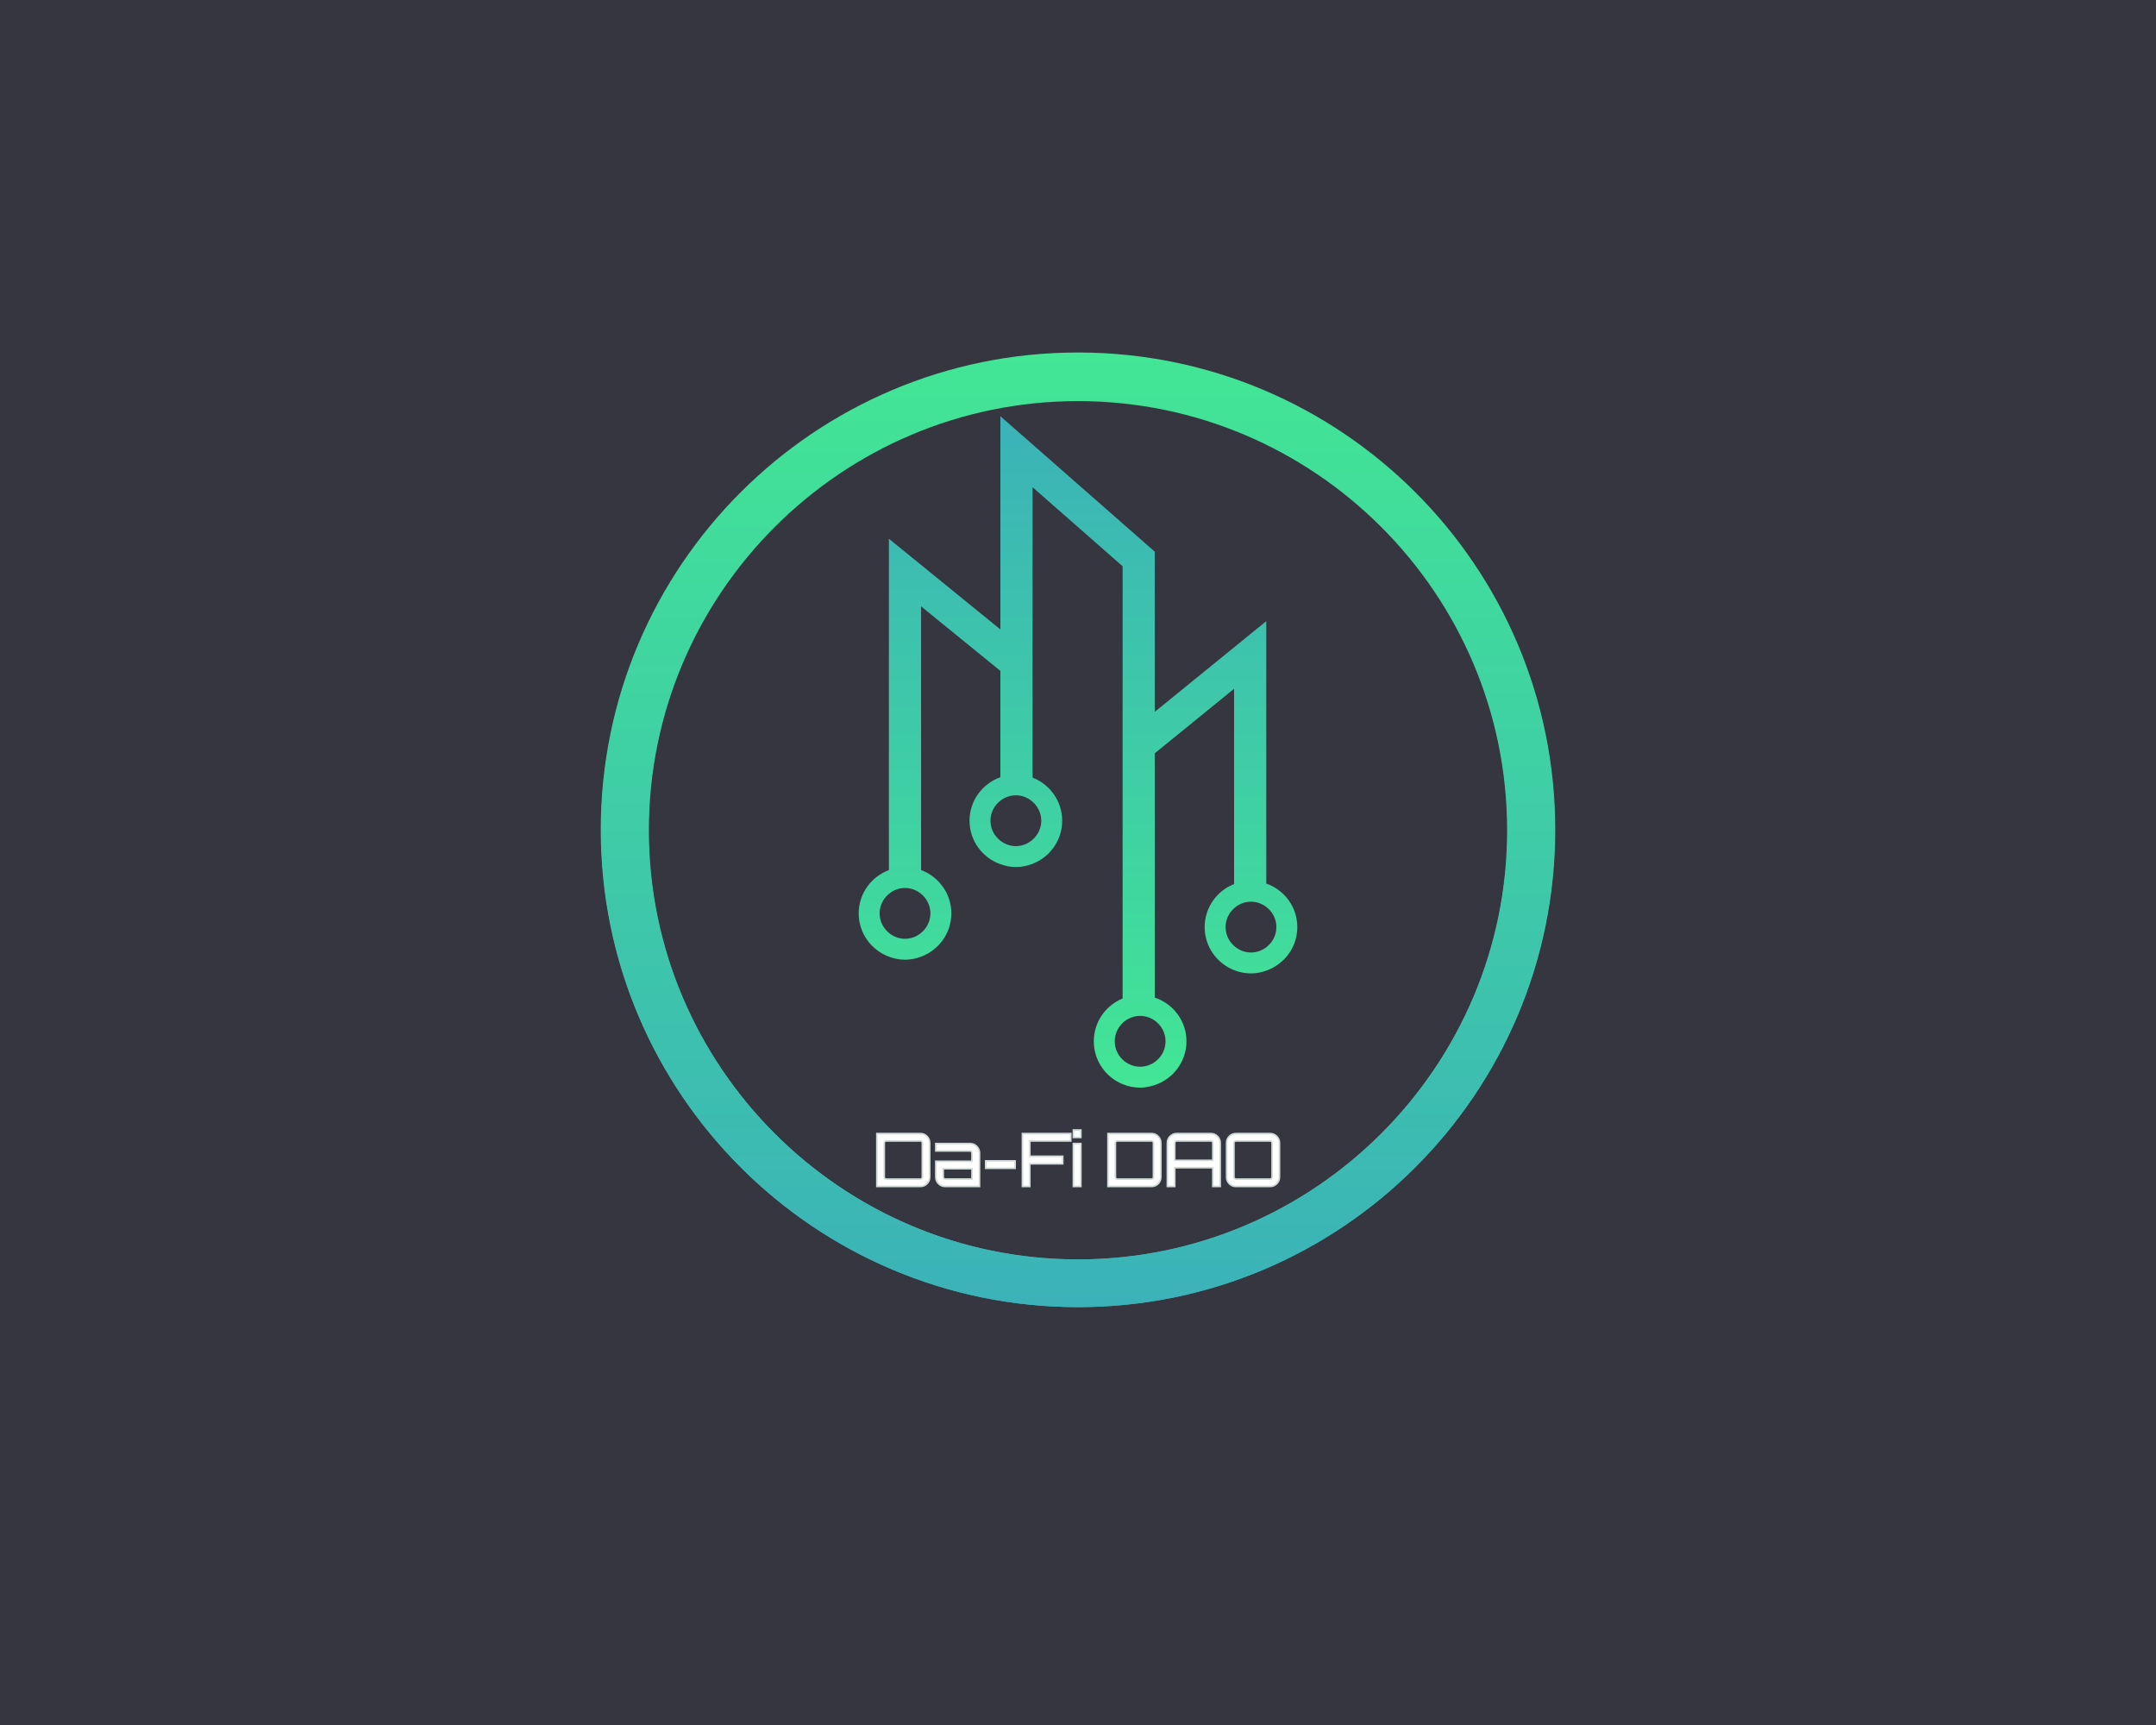
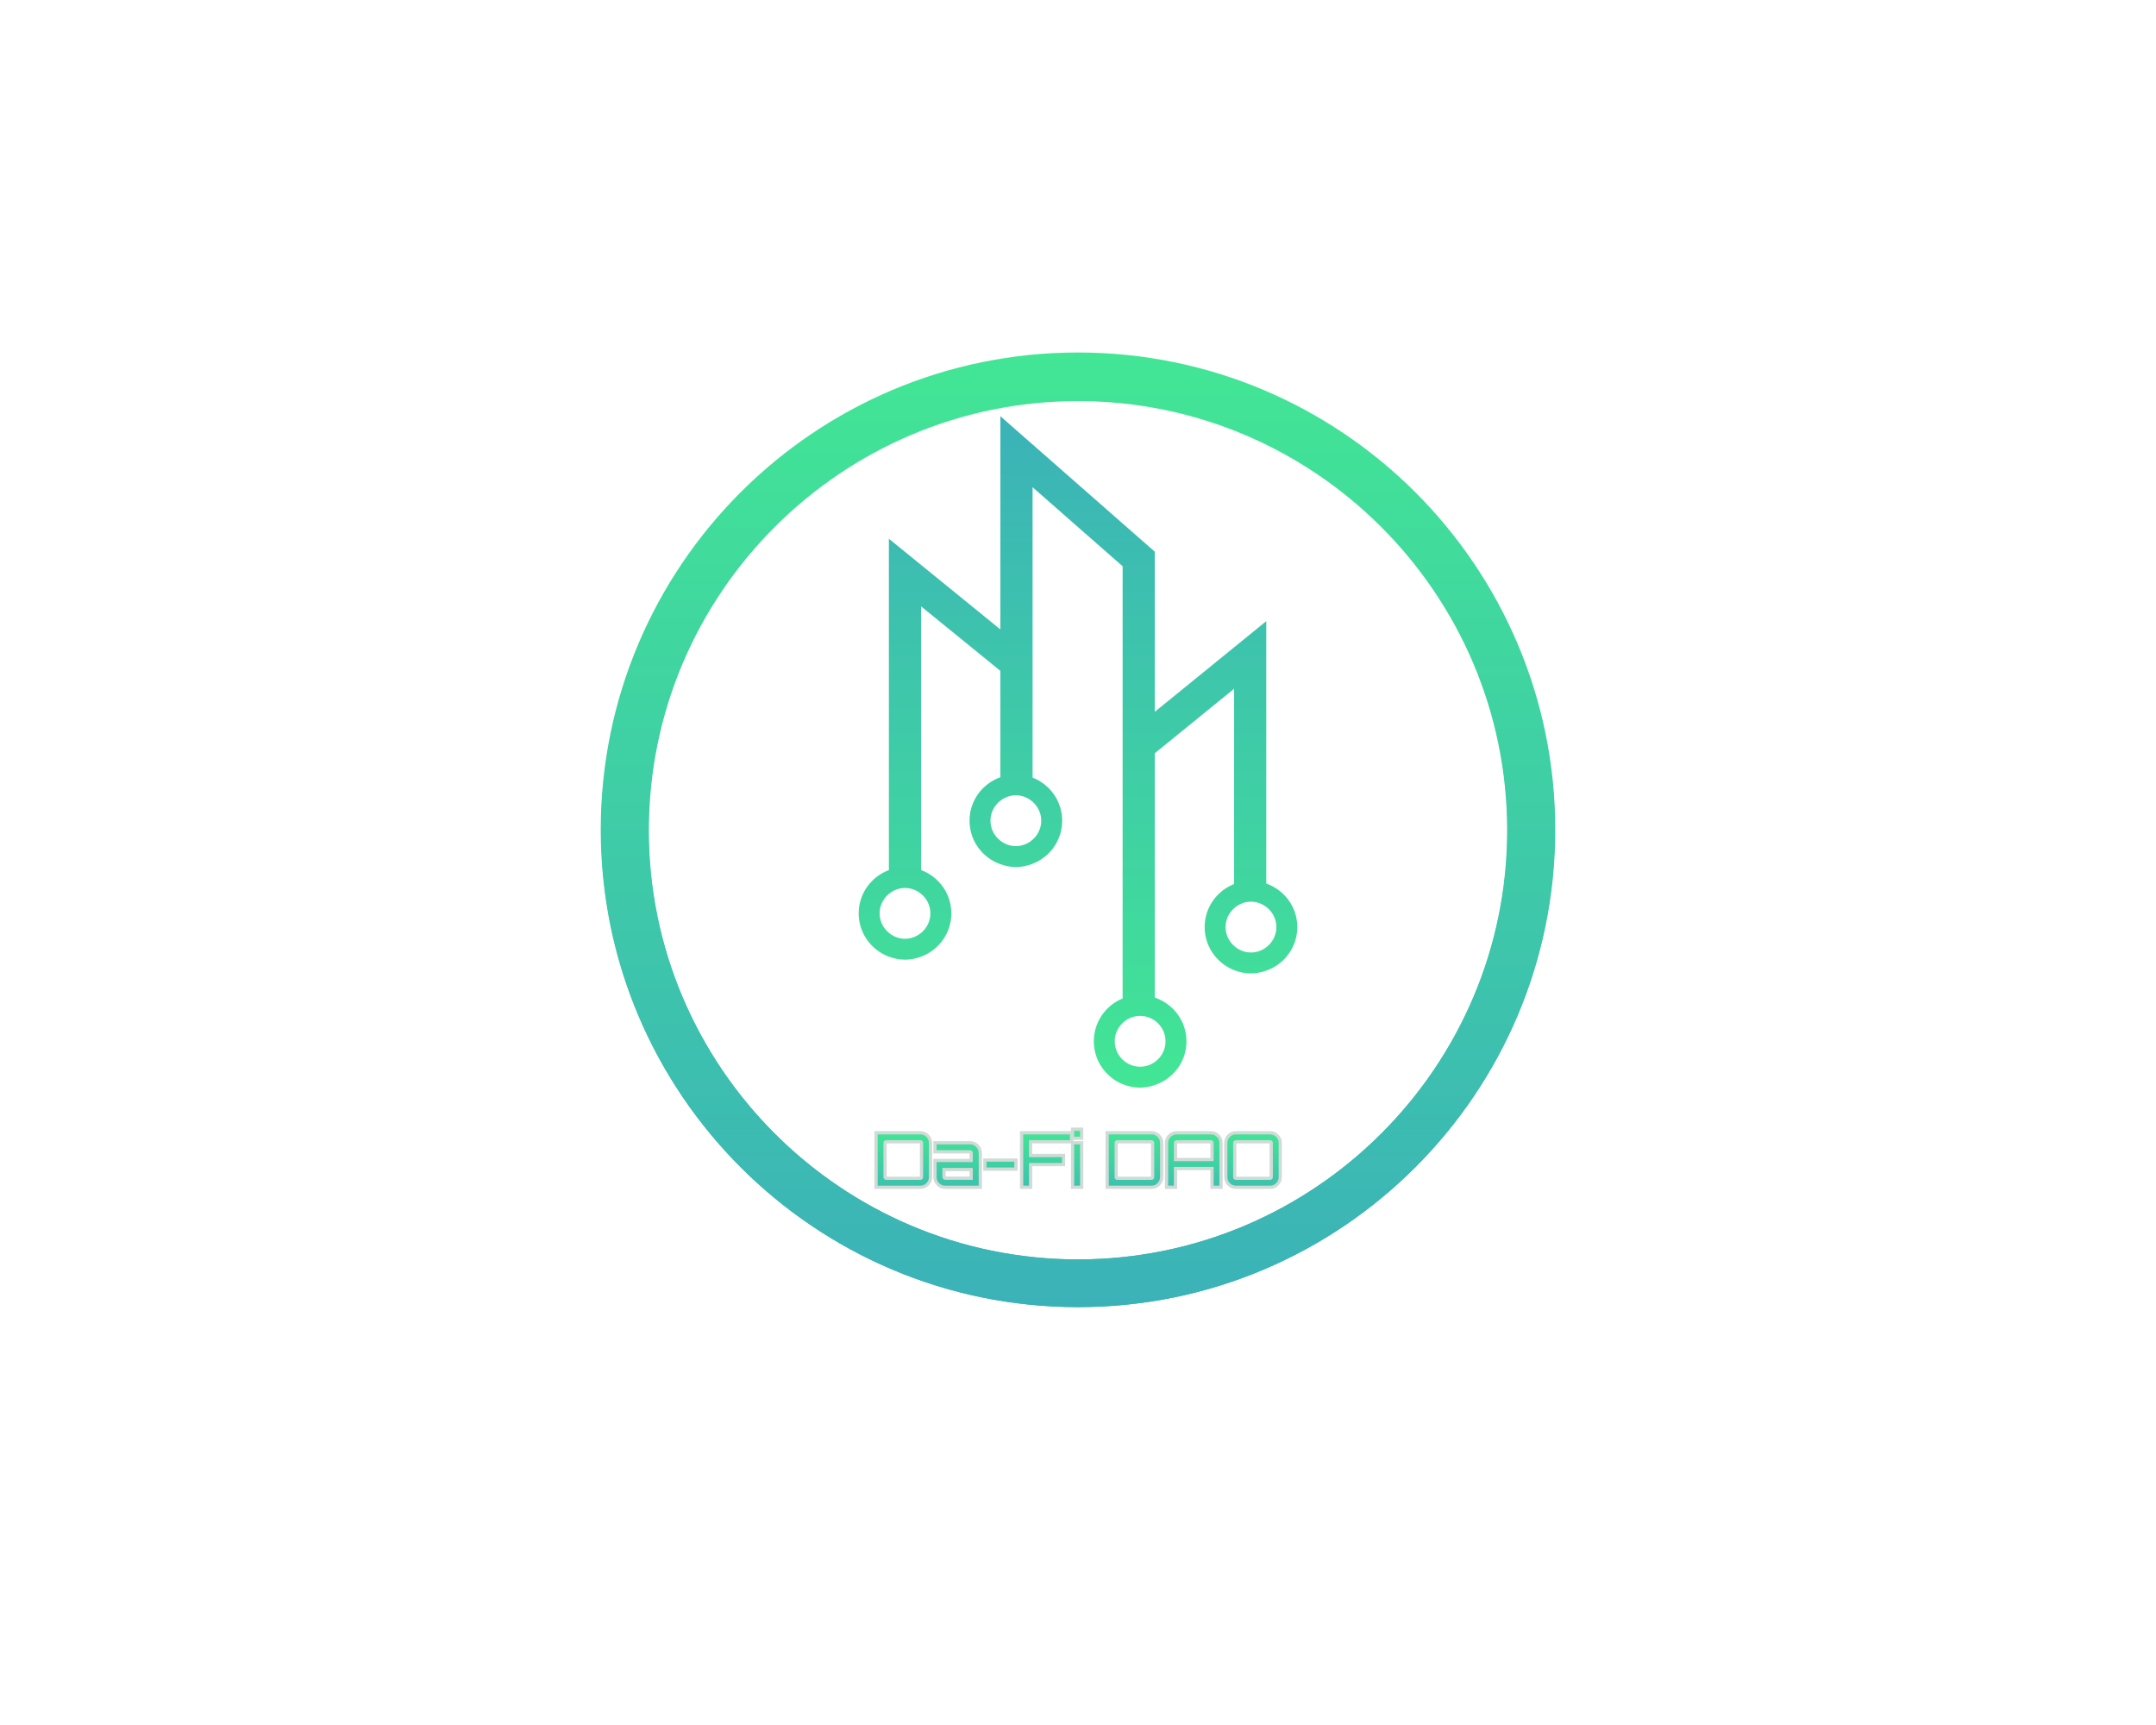
<svg xmlns="http://www.w3.org/2000/svg" version="1.1" width="1280" height="1024" viewBox="0 0 1280 1024" xml:space="preserve">
  <defs>
</defs>
  <g transform="matrix(1 0 0 1 640 512)" id="background-logo">
-     <rect style="stroke: none; stroke-width: 0; stroke-dasharray: none; stroke-linecap: butt; stroke-dashoffset: 0; stroke-linejoin: miter; stroke-miterlimit: 4; fill: rgb(54,54,64); fill-rule: nonzero; opacity: 1;" paint-order="stroke" x="-640" y="-512" rx="0" ry="0" width="1280" height="1024" />
+     <rect style="stroke: none; stroke-width: 0; stroke-dasharray: none; stroke-linecap: butt; stroke-dashoffset: 0; stroke-linejoin: miter; stroke-miterlimit: 4; fill: rgb(255,255,255); fill-opacity: 0; fill-rule: nonzero; opacity: 1;" paint-order="stroke" x="-640" y="-512" rx="0" ry="0" width="1280" height="1024" />
  </g>
  <g transform="matrix(1.382807 0 0 1.382807 640 446.3631)" id="logo-logo">
    <g style="" paint-order="stroke">
      <g transform="matrix(0.6623368 0 0 -0.6623368 0 0)">
-         <linearGradient id="SVGID_24_5_6_6_224159" gradientUnits="userSpaceOnUse" gradientTransform="matrix(1 0 0 1 -13.565 -112.95)" x1="0" y1="0" x2="0" y2="435">
+         <linearGradient id="SVGID_24_5_6_6_5_220581" gradientUnits="userSpaceOnUse" gradientTransform="matrix(1 0 0 1 -13.565 -112.95)" x1="0" y1="0" x2="0" y2="435">
          <stop offset="0%" style="stop-color:rgb(66,230,149);stop-opacity: 1" />
          <stop offset="100%" style="stop-color:rgb(59,178,184);stop-opacity: 1" />
        </linearGradient>
-         <path style="stroke: none; stroke-width: 1; stroke-dasharray: none; stroke-linecap: butt; stroke-dashoffset: 0; stroke-linejoin: miter; stroke-miterlimit: 4; fill: url(#SVGID_24_5_6_6_224159); fill-rule: nonzero; opacity: 1;" paint-order="stroke" transform=" translate(-128.597, -104.6395)" d="M 0 0 C 0 5.101 2.369 9.603 6.011 12.622 C 8.861 14.985 12.472 16.463 16.464 16.463 C 20.438 16.463 24.035 14.997 26.88 12.651 C 30.543 9.633 32.927 5.117 32.927 0 C 32.927 -5.118 30.543 -9.633 26.88 -12.653 C 24.035 -14.998 20.438 -16.464 16.464 -16.464 C 12.472 -16.464 8.861 -14.985 6.011 -12.623 C 2.369 -9.603 0 -5.102 0 0 M 78.286 73.029 C 81.07 75.186 84.521 76.521 88.316 76.521 C 92.488 76.521 96.253 74.92 99.155 72.361 C 102.577 69.345 104.779 64.979 104.779 60.058 C 104.779 55.138 102.577 50.771 99.155 47.755 C 96.253 45.196 92.488 43.594 88.316 43.594 C 84.521 43.594 81.07 44.93 78.286 47.087 C 74.398 50.098 71.852 54.76 71.852 60.058 C 71.852 65.356 74.398 70.018 78.286 73.029 M 157.522 -71.043 C 160.479 -68.217 164.465 -66.458 168.878 -66.458 C 172.416 -66.458 175.675 -67.598 178.358 -69.497 C 182.572 -72.479 185.341 -77.366 185.341 -82.921 C 185.341 -88.476 182.572 -93.364 178.358 -96.346 C 175.675 -98.245 172.416 -99.385 168.878 -99.385 C 164.465 -99.385 160.479 -97.625 157.522 -94.799 C 154.388 -91.801 152.414 -87.601 152.414 -82.921 C 152.414 -78.241 154.388 -74.041 157.522 -71.043 M 229.781 3.321 C 232.695 5.936 236.507 7.572 240.73 7.572 C 244.465 7.572 247.87 6.281 250.633 4.185 C 254.595 1.178 257.193 -3.534 257.193 -8.892 C 257.193 -14.248 254.595 -18.961 250.633 -21.968 C 247.87 -24.063 244.465 -25.354 240.73 -25.354 C 236.507 -25.354 232.695 -23.719 229.781 -21.104 C 226.421 -18.091 224.267 -13.761 224.267 -8.892 C 224.267 -4.021 226.421 0.308 229.781 3.321 M -13.565 0 C -13.565 -12.894 -5.399 -23.798 6.011 -28.054 C 9.277 -29.272 12.772 -30.029 16.464 -30.029 C 20.142 -30.029 23.623 -29.275 26.88 -28.064 C 38.308 -23.819 46.493 -12.907 46.493 0 C 46.493 12.906 38.308 23.818 26.88 28.063 L 26.88 198.975 C 45.379 183.933 73.127 161.381 78.286 157.173 L 78.286 88.242 C 66.659 84.1 58.287 73.106 58.287 60.058 C 58.287 47.01 66.659 36.016 78.286 31.873 C 81.437 30.751 84.78 30.028 88.316 30.028 C 92.15 30.028 95.784 30.815 99.155 32.125 C 110.367 36.48 118.345 47.307 118.345 60.058 C 118.345 72.809 110.367 83.635 99.155 87.99 L 99.155 167.09 L 99.155 276.2 C 119.073 258.711 152.514 229.36 157.522 224.978 L 157.522 113.682 L 157.522 -55.148 C 146.574 -59.63 138.849 -70.36 138.849 -82.921 C 138.849 -95.482 146.574 -106.212 157.522 -110.694 C 161.029 -112.129 164.854 -112.95 168.878 -112.95 C 172.212 -112.95 175.361 -112.279 178.358 -111.276 C 190.268 -107.29 198.907 -96.172 198.907 -82.921 C 198.907 -69.671 190.268 -58.553 178.358 -54.566 L 178.358 103.765 C 183.551 107.972 211.282 130.527 229.781 145.571 L 229.781 19.008 C 218.626 14.624 210.7 3.819 210.7 -8.892 C 210.7 -21.603 218.626 -32.407 229.781 -36.79 C 233.181 -38.126 236.856 -38.921 240.73 -38.921 C 244.22 -38.921 247.518 -38.209 250.633 -37.115 C 262.324 -33.008 270.759 -21.986 270.759 -8.892 C 270.759 4.204 262.324 15.226 250.633 19.332 L 250.633 189.4 L 178.358 130.628 L 178.358 234.428 L 78.286 322.229 L 78.286 184.041 L 6.011 242.809 L 6.011 28.053 C -5.399 23.797 -13.565 12.893 -13.565 0" stroke-linecap="round" />
+         <path style="stroke: none; stroke-width: 1; stroke-dasharray: none; stroke-linecap: butt; stroke-dashoffset: 0; stroke-linejoin: miter; stroke-miterlimit: 4; fill: url(#SVGID_24_5_6_6_5_220581); fill-rule: nonzero; opacity: 1;" paint-order="stroke" transform=" translate(-128.597, -104.6395)" d="M 0 0 C 0 5.101 2.369 9.603 6.011 12.622 C 8.861 14.985 12.472 16.463 16.464 16.463 C 20.438 16.463 24.035 14.997 26.88 12.651 C 30.543 9.633 32.927 5.117 32.927 0 C 32.927 -5.118 30.543 -9.633 26.88 -12.653 C 24.035 -14.998 20.438 -16.464 16.464 -16.464 C 12.472 -16.464 8.861 -14.985 6.011 -12.623 C 2.369 -9.603 0 -5.102 0 0 M 78.286 73.029 C 81.07 75.186 84.521 76.521 88.316 76.521 C 92.488 76.521 96.253 74.92 99.155 72.361 C 102.577 69.345 104.779 64.979 104.779 60.058 C 104.779 55.138 102.577 50.771 99.155 47.755 C 96.253 45.196 92.488 43.594 88.316 43.594 C 84.521 43.594 81.07 44.93 78.286 47.087 C 74.398 50.098 71.852 54.76 71.852 60.058 C 71.852 65.356 74.398 70.018 78.286 73.029 M 157.522 -71.043 C 160.479 -68.217 164.465 -66.458 168.878 -66.458 C 172.416 -66.458 175.675 -67.598 178.358 -69.497 C 182.572 -72.479 185.341 -77.366 185.341 -82.921 C 185.341 -88.476 182.572 -93.364 178.358 -96.346 C 175.675 -98.245 172.416 -99.385 168.878 -99.385 C 164.465 -99.385 160.479 -97.625 157.522 -94.799 C 154.388 -91.801 152.414 -87.601 152.414 -82.921 C 152.414 -78.241 154.388 -74.041 157.522 -71.043 M 229.781 3.321 C 232.695 5.936 236.507 7.572 240.73 7.572 C 244.465 7.572 247.87 6.281 250.633 4.185 C 254.595 1.178 257.193 -3.534 257.193 -8.892 C 257.193 -14.248 254.595 -18.961 250.633 -21.968 C 247.87 -24.063 244.465 -25.354 240.73 -25.354 C 236.507 -25.354 232.695 -23.719 229.781 -21.104 C 226.421 -18.091 224.267 -13.761 224.267 -8.892 C 224.267 -4.021 226.421 0.308 229.781 3.321 M -13.565 0 C -13.565 -12.894 -5.399 -23.798 6.011 -28.054 C 9.277 -29.272 12.772 -30.029 16.464 -30.029 C 20.142 -30.029 23.623 -29.275 26.88 -28.064 C 38.308 -23.819 46.493 -12.907 46.493 0 C 46.493 12.906 38.308 23.818 26.88 28.063 L 26.88 198.975 C 45.379 183.933 73.127 161.381 78.286 157.173 L 78.286 88.242 C 66.659 84.1 58.287 73.106 58.287 60.058 C 58.287 47.01 66.659 36.016 78.286 31.873 C 81.437 30.751 84.78 30.028 88.316 30.028 C 92.15 30.028 95.784 30.815 99.155 32.125 C 110.367 36.48 118.345 47.307 118.345 60.058 C 118.345 72.809 110.367 83.635 99.155 87.99 L 99.155 167.09 L 99.155 276.2 C 119.073 258.711 152.514 229.36 157.522 224.978 L 157.522 113.682 L 157.522 -55.148 C 146.574 -59.63 138.849 -70.36 138.849 -82.921 C 138.849 -95.482 146.574 -106.212 157.522 -110.694 C 161.029 -112.129 164.854 -112.95 168.878 -112.95 C 172.212 -112.95 175.361 -112.279 178.358 -111.276 C 190.268 -107.29 198.907 -96.172 198.907 -82.921 C 198.907 -69.671 190.268 -58.553 178.358 -54.566 L 178.358 103.765 C 183.551 107.972 211.282 130.527 229.781 145.571 L 229.781 19.008 C 218.626 14.624 210.7 3.819 210.7 -8.892 C 210.7 -21.603 218.626 -32.407 229.781 -36.79 C 233.181 -38.126 236.856 -38.921 240.73 -38.921 C 244.22 -38.921 247.518 -38.209 250.633 -37.115 C 262.324 -33.008 270.759 -21.986 270.759 -8.892 C 270.759 4.204 262.324 15.226 250.633 19.332 L 250.633 189.4 L 178.358 130.628 L 178.358 234.428 L 78.286 322.229 L 78.286 184.041 L 6.011 242.809 L 6.011 28.053 C -5.399 23.797 -13.565 12.893 -13.565 0" stroke-linecap="round" />
      </g>
    </g>
  </g>
  <g transform="matrix(1.921154 0 0 1.921154 640.0929 687.5588)" id="text-logo-path">
-     <path style="stroke: rgb(208,218,214); stroke-width: 1; stroke-dasharray: none; stroke-linecap: butt; stroke-dashoffset: 0; stroke-linejoin: miter; stroke-miterlimit: 4; fill: rgb(255,255,255); fill-rule: nonzero; opacity: 1;" paint-order="stroke" transform=" translate(-63.235, 8.47)" d="M 14.48 0 L 1.28 0 L 1.28 -15.84 L 14.48 -15.84 Q 15.58 -15.84 16.34 -15.07 Q 17.11 -14.3 17.11 -13.2 L 17.11 -13.2 L 17.11 -2.64 Q 17.11 -1.55 16.34 -0.77 Q 15.58 0 14.48 0 L 14.48 0 Z M 3.06 -13.2 L 3.06 -2.64 Q 3.06 -2.29 3.31 -2.04 Q 3.57 -1.78 3.92 -1.78 L 3.92 -1.78 L 14.48 -1.78 Q 14.83 -1.78 15.08 -2.04 Q 15.33 -2.29 15.33 -2.64 L 15.33 -2.64 L 15.33 -13.2 Q 15.33 -13.56 15.08 -13.81 Q 14.82 -14.06 14.48 -14.06 L 14.48 -14.06 L 3.92 -14.06 Q 3.57 -14.06 3.31 -13.81 Q 3.06 -13.56 3.06 -13.2 L 3.06 -13.2 Z M 19.49 -2.66 L 19.49 -2.66 L 19.49 -7.28 L 30.67 -7.28 L 30.67 -10.1 Q 30.67 -10.45 30.42 -10.7 Q 30.16 -10.96 29.81 -10.96 L 29.81 -10.96 L 19.49 -10.96 L 19.49 -12.76 L 29.81 -12.76 Q 30.93 -12.76 31.71 -11.98 Q 32.5 -11.19 32.5 -10.1 L 32.5 -10.1 L 32.5 0 L 22.15 0 Q 21.05 0 20.27 -0.78 Q 19.49 -1.56 19.49 -2.66 Z M 21.29 -5.48 L 21.29 -2.66 Q 21.29 -2.31 21.55 -2.06 Q 21.81 -1.8 22.15 -1.8 L 22.15 -1.8 L 30.67 -1.8 L 30.67 -5.48 L 21.29 -5.48 Z M 43.5 -5.61 L 34.91 -5.61 L 34.91 -7.41 L 43.5 -7.41 L 43.5 -5.61 Z M 48.04 0 L 46.26 0 L 46.26 -15.84 L 60.7 -15.84 L 60.7 -14.06 L 48.04 -14.06 L 48.04 -8.82 L 58.22 -8.82 L 58.22 -7.01 L 48.04 -7.01 L 48.04 0 Z M 63.82 0 L 62.01 0 L 62.01 -12.76 L 63.82 -12.76 L 63.82 0 Z M 63.82 -15.14 L 62.01 -15.14 L 62.01 -16.94 L 63.82 -16.94 L 63.82 -15.14 Z M 85.91 0 L 72.7 0 L 72.7 -15.84 L 85.91 -15.84 Q 87 -15.84 87.77 -15.07 Q 88.54 -14.3 88.54 -13.2 L 88.54 -13.2 L 88.54 -2.64 Q 88.54 -1.55 87.77 -0.77 Q 87 0 85.91 0 L 85.91 0 Z M 74.49 -13.2 L 74.49 -2.64 Q 74.49 -2.29 74.74 -2.04 Q 74.99 -1.78 75.35 -1.78 L 75.35 -1.78 L 85.91 -1.78 Q 86.26 -1.78 86.51 -2.04 Q 86.75 -2.29 86.75 -2.64 L 86.75 -2.64 L 86.75 -13.2 Q 86.75 -13.56 86.5 -13.81 Q 86.25 -14.06 85.91 -14.06 L 85.91 -14.06 L 75.35 -14.06 Q 74.99 -14.06 74.74 -13.81 Q 74.49 -13.56 74.49 -13.2 L 74.49 -13.2 Z M 92.83 0 L 91.05 0 L 91.05 -13.2 Q 91.05 -14.3 91.82 -15.07 Q 92.6 -15.84 93.69 -15.84 L 93.69 -15.84 L 104.25 -15.84 Q 105.35 -15.84 106.12 -15.07 Q 106.88 -14.3 106.88 -13.2 L 106.88 -13.2 L 106.88 0 L 105.1 0 L 105.1 -5.79 L 92.83 -5.79 L 92.83 0 Z M 92.83 -13.2 L 92.83 -7.57 L 105.1 -7.57 L 105.1 -13.2 Q 105.1 -13.56 104.85 -13.81 Q 104.6 -14.06 104.25 -14.06 L 104.25 -14.06 L 93.69 -14.06 Q 93.34 -14.06 93.09 -13.81 Q 92.83 -13.56 92.83 -13.2 L 92.83 -13.2 Z M 109.36 -2.64 L 109.36 -2.64 L 109.36 -13.2 Q 109.36 -14.3 110.12 -15.07 Q 110.89 -15.84 111.99 -15.84 L 111.99 -15.84 L 122.55 -15.84 Q 123.64 -15.84 124.42 -15.07 Q 125.19 -14.3 125.19 -13.2 L 125.19 -13.2 L 125.19 -2.64 Q 125.19 -1.55 124.42 -0.77 Q 123.65 0 122.55 0 L 122.55 0 L 111.99 0 Q 110.89 0 110.12 -0.77 Q 109.36 -1.54 109.36 -2.64 Z M 111.13 -13.2 L 111.13 -2.64 Q 111.13 -2.29 111.38 -2.04 Q 111.63 -1.78 111.99 -1.78 L 111.99 -1.78 L 122.55 -1.78 Q 122.9 -1.78 123.15 -2.04 Q 123.41 -2.29 123.41 -2.64 L 123.41 -2.64 L 123.41 -13.2 Q 123.41 -13.56 123.15 -13.81 Q 122.9 -14.06 122.55 -14.06 L 122.55 -14.06 L 111.99 -14.06 Q 111.63 -14.06 111.38 -13.81 Q 111.13 -13.56 111.13 -13.2 L 111.13 -13.2 Z" stroke-linecap="round" />
+     <linearGradient id="SVGID_11_220578" gradientUnits="userSpaceOnUse" gradientTransform="matrix(1 0 0 1 1.28 -16.94)" x1="0" y1="0" x2="0" y2="25">
+       <stop offset="0%" style="stop-color:rgb(66,230,149);stop-opacity: 1" />
+       <stop offset="100%" style="stop-color:rgb(59,178,184);stop-opacity: 1" />
+     </linearGradient>
+     <path style="stroke: rgb(208,218,214); stroke-width: 2; stroke-dasharray: none; stroke-linecap: butt; stroke-dashoffset: 0; stroke-linejoin: miter; stroke-miterlimit: 4; fill: url(#SVGID_11_220578); fill-rule: nonzero; opacity: 1;" paint-order="stroke" transform=" translate(-63.235, 8.47)" d="M 14.48 0 L 1.28 0 L 1.28 -15.84 L 14.48 -15.84 Q 15.58 -15.84 16.34 -15.07 Q 17.11 -14.3 17.11 -13.2 L 17.11 -13.2 L 17.11 -2.64 Q 17.11 -1.55 16.34 -0.77 Q 15.58 0 14.48 0 L 14.48 0 Z M 3.06 -13.2 L 3.06 -2.64 Q 3.06 -2.29 3.31 -2.04 Q 3.57 -1.78 3.92 -1.78 L 3.92 -1.78 L 14.48 -1.78 Q 14.83 -1.78 15.08 -2.04 Q 15.33 -2.29 15.33 -2.64 L 15.33 -2.64 L 15.33 -13.2 Q 15.33 -13.56 15.08 -13.81 Q 14.82 -14.06 14.48 -14.06 L 14.48 -14.06 L 3.92 -14.06 Q 3.57 -14.06 3.31 -13.81 Q 3.06 -13.56 3.06 -13.2 L 3.06 -13.2 Z M 19.49 -2.66 L 19.49 -2.66 L 19.49 -7.28 L 30.67 -7.28 L 30.67 -10.1 Q 30.67 -10.45 30.42 -10.7 Q 30.16 -10.96 29.81 -10.96 L 29.81 -10.96 L 19.49 -10.96 L 19.49 -12.76 L 29.81 -12.76 Q 30.93 -12.76 31.71 -11.98 Q 32.5 -11.19 32.5 -10.1 L 32.5 -10.1 L 32.5 0 L 22.15 0 Q 21.05 0 20.27 -0.78 Q 19.49 -1.56 19.49 -2.66 Z M 21.29 -5.48 L 21.29 -2.66 Q 21.29 -2.31 21.55 -2.06 Q 21.81 -1.8 22.15 -1.8 L 22.15 -1.8 L 30.67 -1.8 L 30.67 -5.48 L 21.29 -5.48 Z M 43.5 -5.61 L 34.91 -5.61 L 34.91 -7.41 L 43.5 -7.41 L 43.5 -5.61 Z M 48.04 0 L 46.26 0 L 46.26 -15.84 L 60.7 -15.84 L 60.7 -14.06 L 48.04 -14.06 L 48.04 -8.82 L 58.22 -8.82 L 58.22 -7.01 L 48.04 -7.01 L 48.04 0 Z M 63.82 0 L 62.01 0 L 62.01 -12.76 L 63.82 -12.76 L 63.82 0 Z M 63.82 -15.14 L 62.01 -15.14 L 62.01 -16.94 L 63.82 -16.94 L 63.82 -15.14 Z M 85.91 0 L 72.7 0 L 72.7 -15.84 L 85.91 -15.84 Q 87 -15.84 87.77 -15.07 Q 88.54 -14.3 88.54 -13.2 L 88.54 -13.2 L 88.54 -2.64 Q 88.54 -1.55 87.77 -0.77 Q 87 0 85.91 0 L 85.91 0 Z M 74.49 -13.2 L 74.49 -2.64 Q 74.49 -2.29 74.74 -2.04 Q 74.99 -1.78 75.35 -1.78 L 75.35 -1.78 L 85.91 -1.78 Q 86.26 -1.78 86.51 -2.04 Q 86.75 -2.29 86.75 -2.64 L 86.75 -2.64 L 86.75 -13.2 Q 86.75 -13.56 86.5 -13.81 Q 86.25 -14.06 85.91 -14.06 L 85.91 -14.06 L 75.35 -14.06 Q 74.99 -14.06 74.74 -13.81 Q 74.49 -13.56 74.49 -13.2 L 74.49 -13.2 Z M 92.83 0 L 91.05 0 L 91.05 -13.2 Q 91.05 -14.3 91.82 -15.07 Q 92.6 -15.84 93.69 -15.84 L 93.69 -15.84 L 104.25 -15.84 Q 105.35 -15.84 106.12 -15.07 Q 106.88 -14.3 106.88 -13.2 L 106.88 -13.2 L 106.88 0 L 105.1 0 L 105.1 -5.79 L 92.83 -5.79 L 92.83 0 Z M 92.83 -13.2 L 92.83 -7.57 L 105.1 -7.57 L 105.1 -13.2 Q 105.1 -13.56 104.85 -13.81 Q 104.6 -14.06 104.25 -14.06 L 104.25 -14.06 L 93.69 -14.06 Q 93.34 -14.06 93.09 -13.81 Q 92.83 -13.56 92.83 -13.2 L 92.83 -13.2 Z M 109.36 -2.64 L 109.36 -2.64 L 109.36 -13.2 Q 109.36 -14.3 110.12 -15.07 Q 110.89 -15.84 111.99 -15.84 L 111.99 -15.84 L 122.55 -15.84 Q 123.64 -15.84 124.42 -15.07 Q 125.19 -14.3 125.19 -13.2 L 125.19 -13.2 L 125.19 -2.64 Q 125.19 -1.55 124.42 -0.77 Q 123.65 0 122.55 0 L 122.55 0 L 111.99 0 Q 110.89 0 110.12 -0.77 Q 109.36 -1.54 109.36 -2.64 Z M 111.13 -13.2 L 111.13 -2.64 Q 111.13 -2.29 111.38 -2.04 Q 111.63 -1.78 111.99 -1.78 L 111.99 -1.78 L 122.55 -1.78 Q 122.9 -1.78 123.15 -2.04 Q 123.41 -2.29 123.41 -2.64 L 123.41 -2.64 L 123.41 -13.2 Q 123.41 -13.56 123.15 -13.81 Q 122.9 -14.06 122.55 -14.06 L 122.55 -14.06 L 111.99 -14.06 Q 111.63 -14.06 111.38 -13.81 Q 111.13 -13.56 111.13 -13.2 L 111.13 -13.2 Z" stroke-linecap="round" />
  </g>
  <g transform="matrix(2.830708 0 0 2.830708 640 492.8712)" id="shape-0539c200-8ae8-4710-8584-f5525dc55aed-logo">
    <g style="" paint-order="stroke">
      <g transform="matrix(1 0 0 1 0 0)" id="Layer_1">
-         <linearGradient id="SVGID_26_7_8_8_224160" gradientUnits="userSpaceOnUse" gradientTransform="matrix(1 0 0 1 0 0)" x1="0" y1="0" x2="0" y2="200">
+         <linearGradient id="SVGID_26_7_8_8_6_220582" gradientUnits="userSpaceOnUse" gradientTransform="matrix(1 0 0 1 0 0)" x1="0" y1="0" x2="0" y2="200">
          <stop offset="0%" style="stop-color:rgb(66,230,149);stop-opacity: 1" />
          <stop offset="100%" style="stop-color:rgb(59,178,184);stop-opacity: 1" />
        </linearGradient>
-         <path style="stroke: none; stroke-width: 1; stroke-dasharray: none; stroke-linecap: butt; stroke-dashoffset: 0; stroke-linejoin: miter; stroke-miterlimit: 4; fill: url(#SVGID_26_7_8_8_224160); fill-rule: nonzero; opacity: 1;" paint-order="stroke" transform=" translate(-100, -100)" d="M 100 0 C 44.8 0 0 44.8 0 100 C 0 155.2 44.8 200 100 200 C 155.2 200 200 155.2 200 100 C 200 44.8 155.2 0 100 0 z M 100 190 C 50.4 190 10 149.6 10 100 C 10 50.4 50.4 10 100 10 C 149.6 10 190 50.4 190 100 C 190 149.6 149.6 190 100 190 z" stroke-linecap="round" />
+         <path style="stroke: none; stroke-width: 1; stroke-dasharray: none; stroke-linecap: butt; stroke-dashoffset: 0; stroke-linejoin: miter; stroke-miterlimit: 4; fill: url(#SVGID_26_7_8_8_6_220582); fill-rule: nonzero; opacity: 1;" paint-order="stroke" transform=" translate(-100, -100)" d="M 100 0 C 44.8 0 0 44.8 0 100 C 0 155.2 44.8 200 100 200 C 155.2 200 200 155.2 200 100 C 200 44.8 155.2 0 100 0 z M 100 190 C 50.4 190 10 149.6 10 100 C 10 50.4 50.4 10 100 10 C 149.6 10 190 50.4 190 100 C 190 149.6 149.6 190 100 190 z" stroke-linecap="round" />
      </g>
    </g>
  </g>
  <g transform="matrix(2.833456 0 0 2.833456 640 492.5964)" id="shape-6592bf45-9fea-4b96-a44a-630397c5cd1e-logo">
    <g style="" paint-order="stroke">
      <g transform="matrix(1 0 0 1 0 0)" id="Layer_1">
-         <linearGradient id="SVGID_224161" gradientUnits="userSpaceOnUse" gradientTransform="matrix(1 0 0 1 0 0)" x1="0" y1="0" x2="0" y2="200">
+         <linearGradient id="SVGID_7_220583" gradientUnits="userSpaceOnUse" gradientTransform="matrix(1 0 0 1 0 0)" x1="0" y1="0" x2="0" y2="200">
          <stop offset="0%" style="stop-color:rgb(66,230,149);stop-opacity: 1" />
          <stop offset="100%" style="stop-color:rgb(59,178,184);stop-opacity: 1" />
        </linearGradient>
-         <path style="stroke: none; stroke-width: 1; stroke-dasharray: none; stroke-linecap: butt; stroke-dashoffset: 0; stroke-linejoin: miter; stroke-miterlimit: 4; fill: url(#SVGID_224161); fill-rule: nonzero; opacity: 1;" paint-order="stroke" transform=" translate(-100, -100)" d="M 100 0 C 44.8 0 0 44.8 0 100 C 0 155.2 44.8 200 100 200 C 155.2 200 200 155.2 200 100 C 200 44.8 155.2 0 100 0 z M 100 190 C 50.4 190 10 149.6 10 100 C 10 50.4 50.4 10 100 10 C 149.6 10 190 50.4 190 100 C 190 149.6 149.6 190 100 190 z" stroke-linecap="round" />
+         <path style="stroke: none; stroke-width: 1; stroke-dasharray: none; stroke-linecap: butt; stroke-dashoffset: 0; stroke-linejoin: miter; stroke-miterlimit: 4; fill: url(#SVGID_7_220583); fill-rule: nonzero; opacity: 1;" paint-order="stroke" transform=" translate(-100, -100)" d="M 100 0 C 44.8 0 0 44.8 0 100 C 0 155.2 44.8 200 100 200 C 155.2 200 200 155.2 200 100 C 200 44.8 155.2 0 100 0 z M 100 190 C 50.4 190 10 149.6 10 100 C 10 50.4 50.4 10 100 10 C 149.6 10 190 50.4 190 100 C 190 149.6 149.6 190 100 190 z" stroke-linecap="round" />
      </g>
    </g>
  </g>
</svg>
